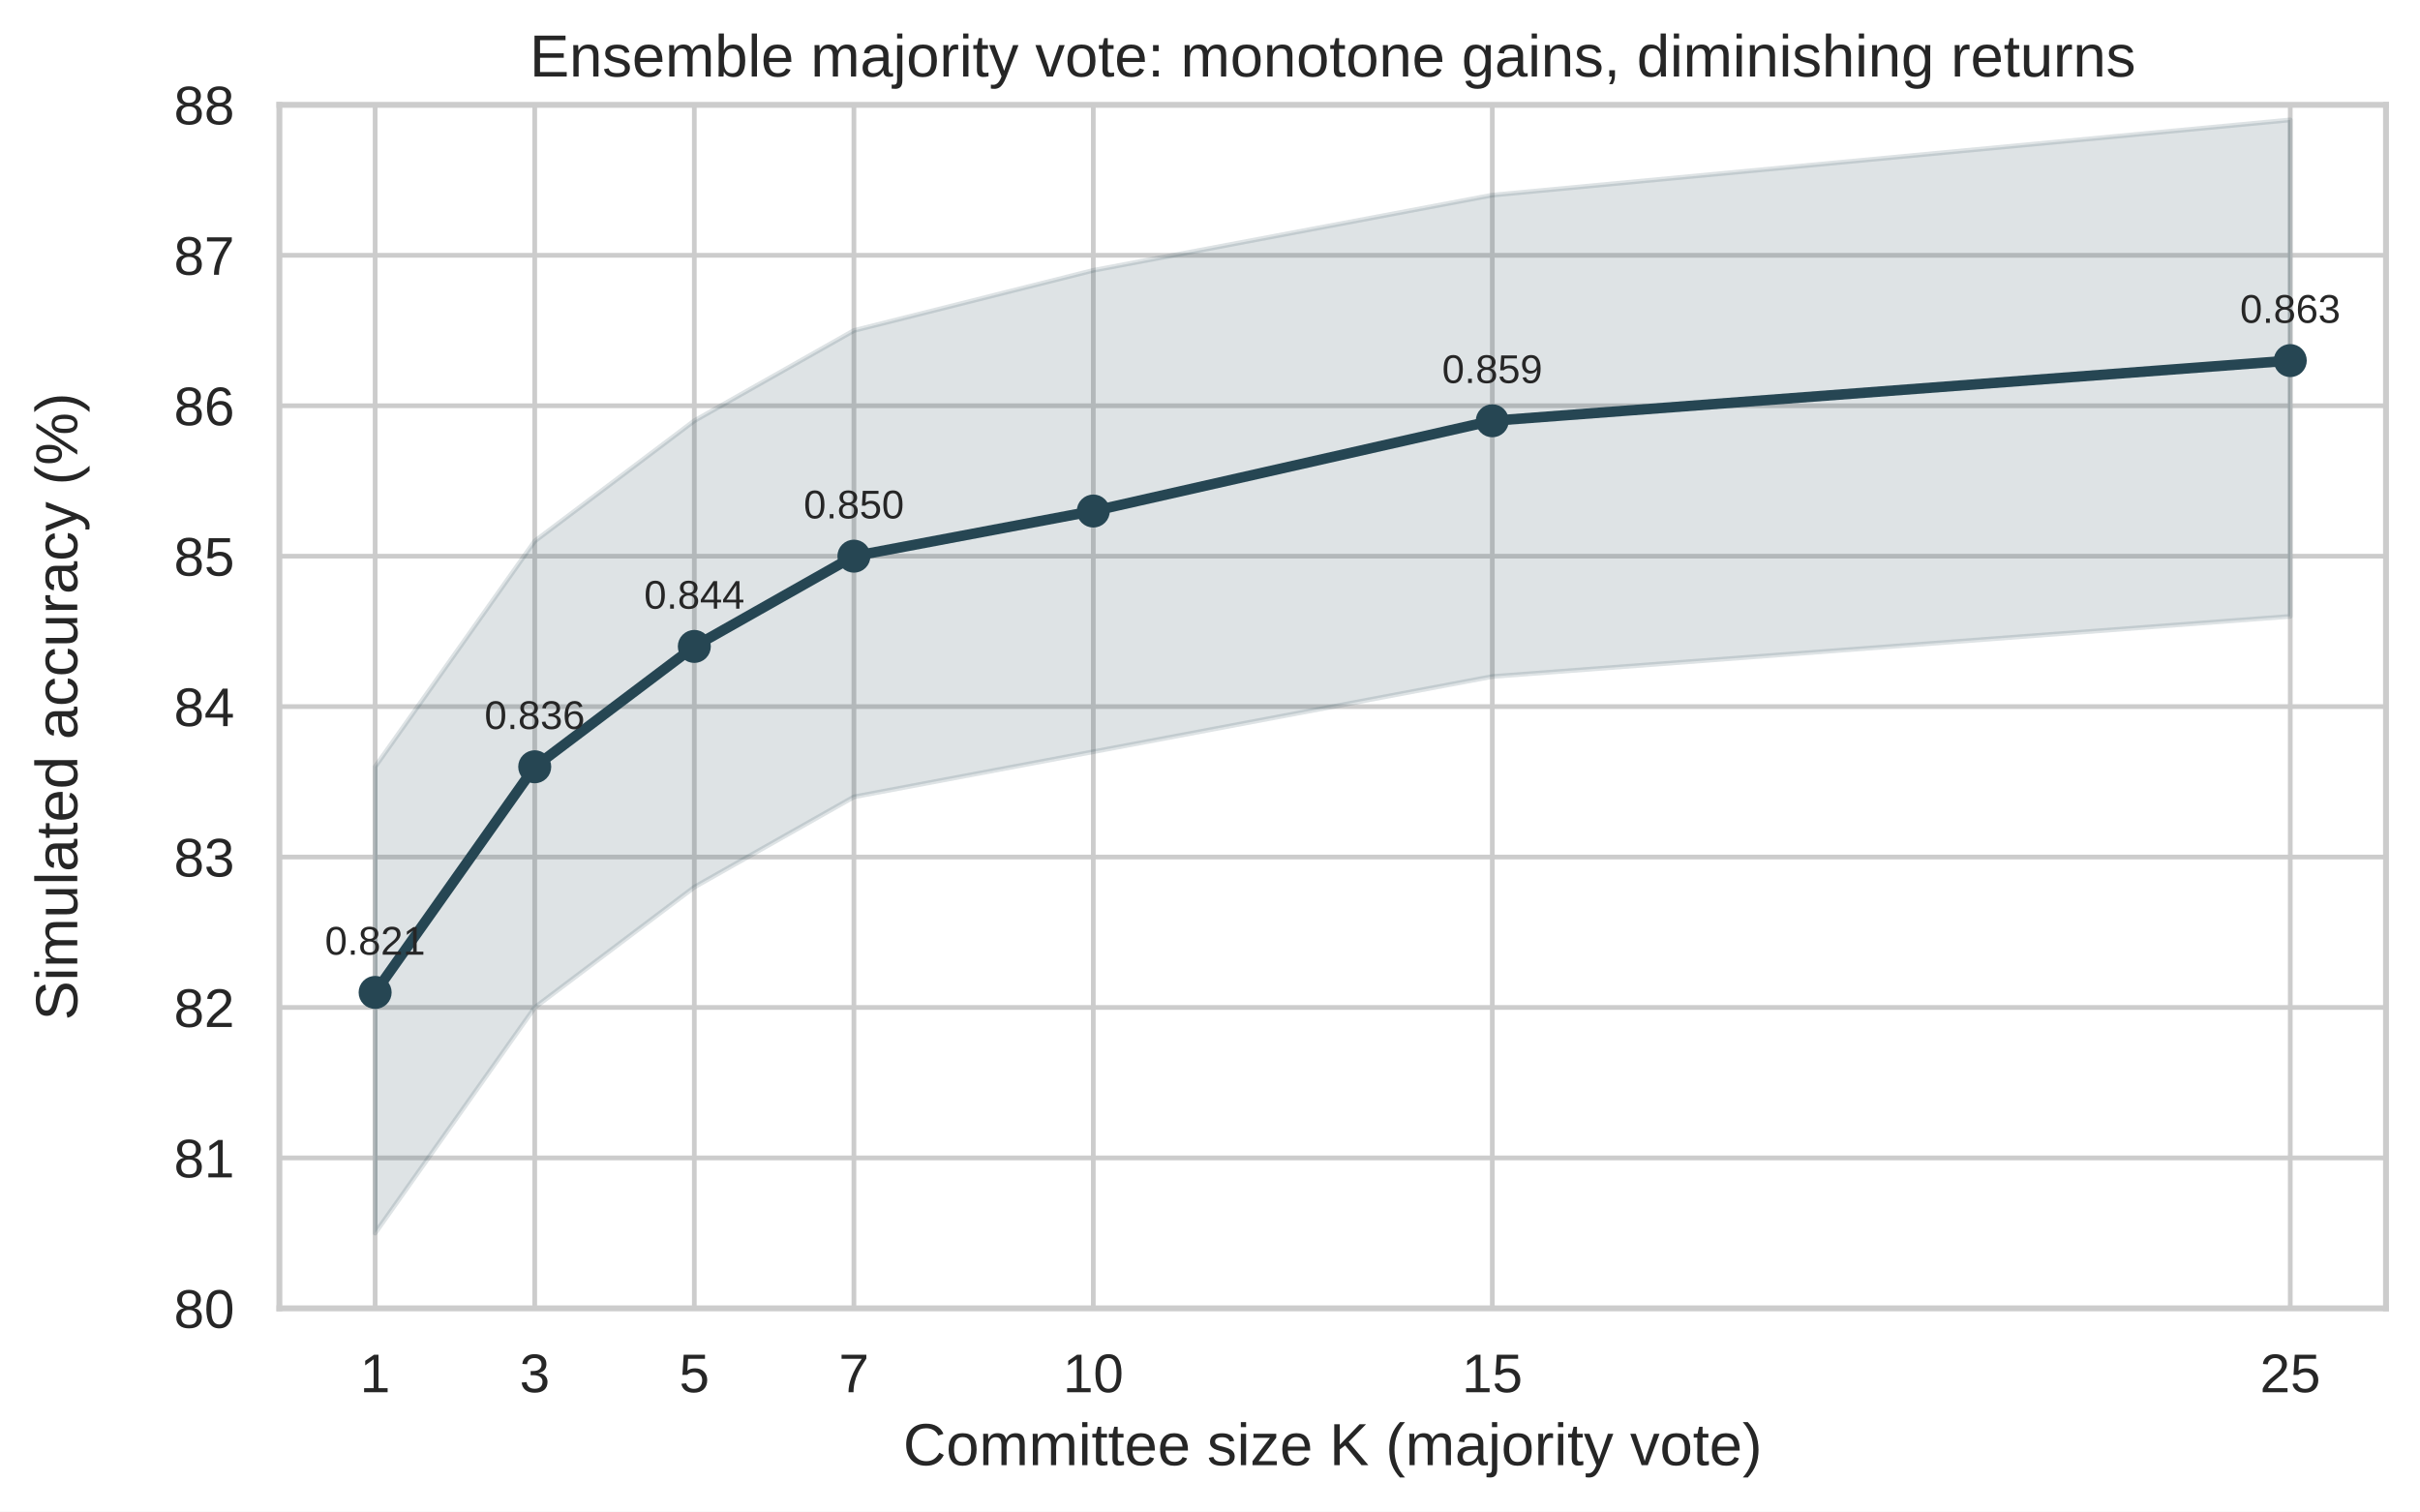
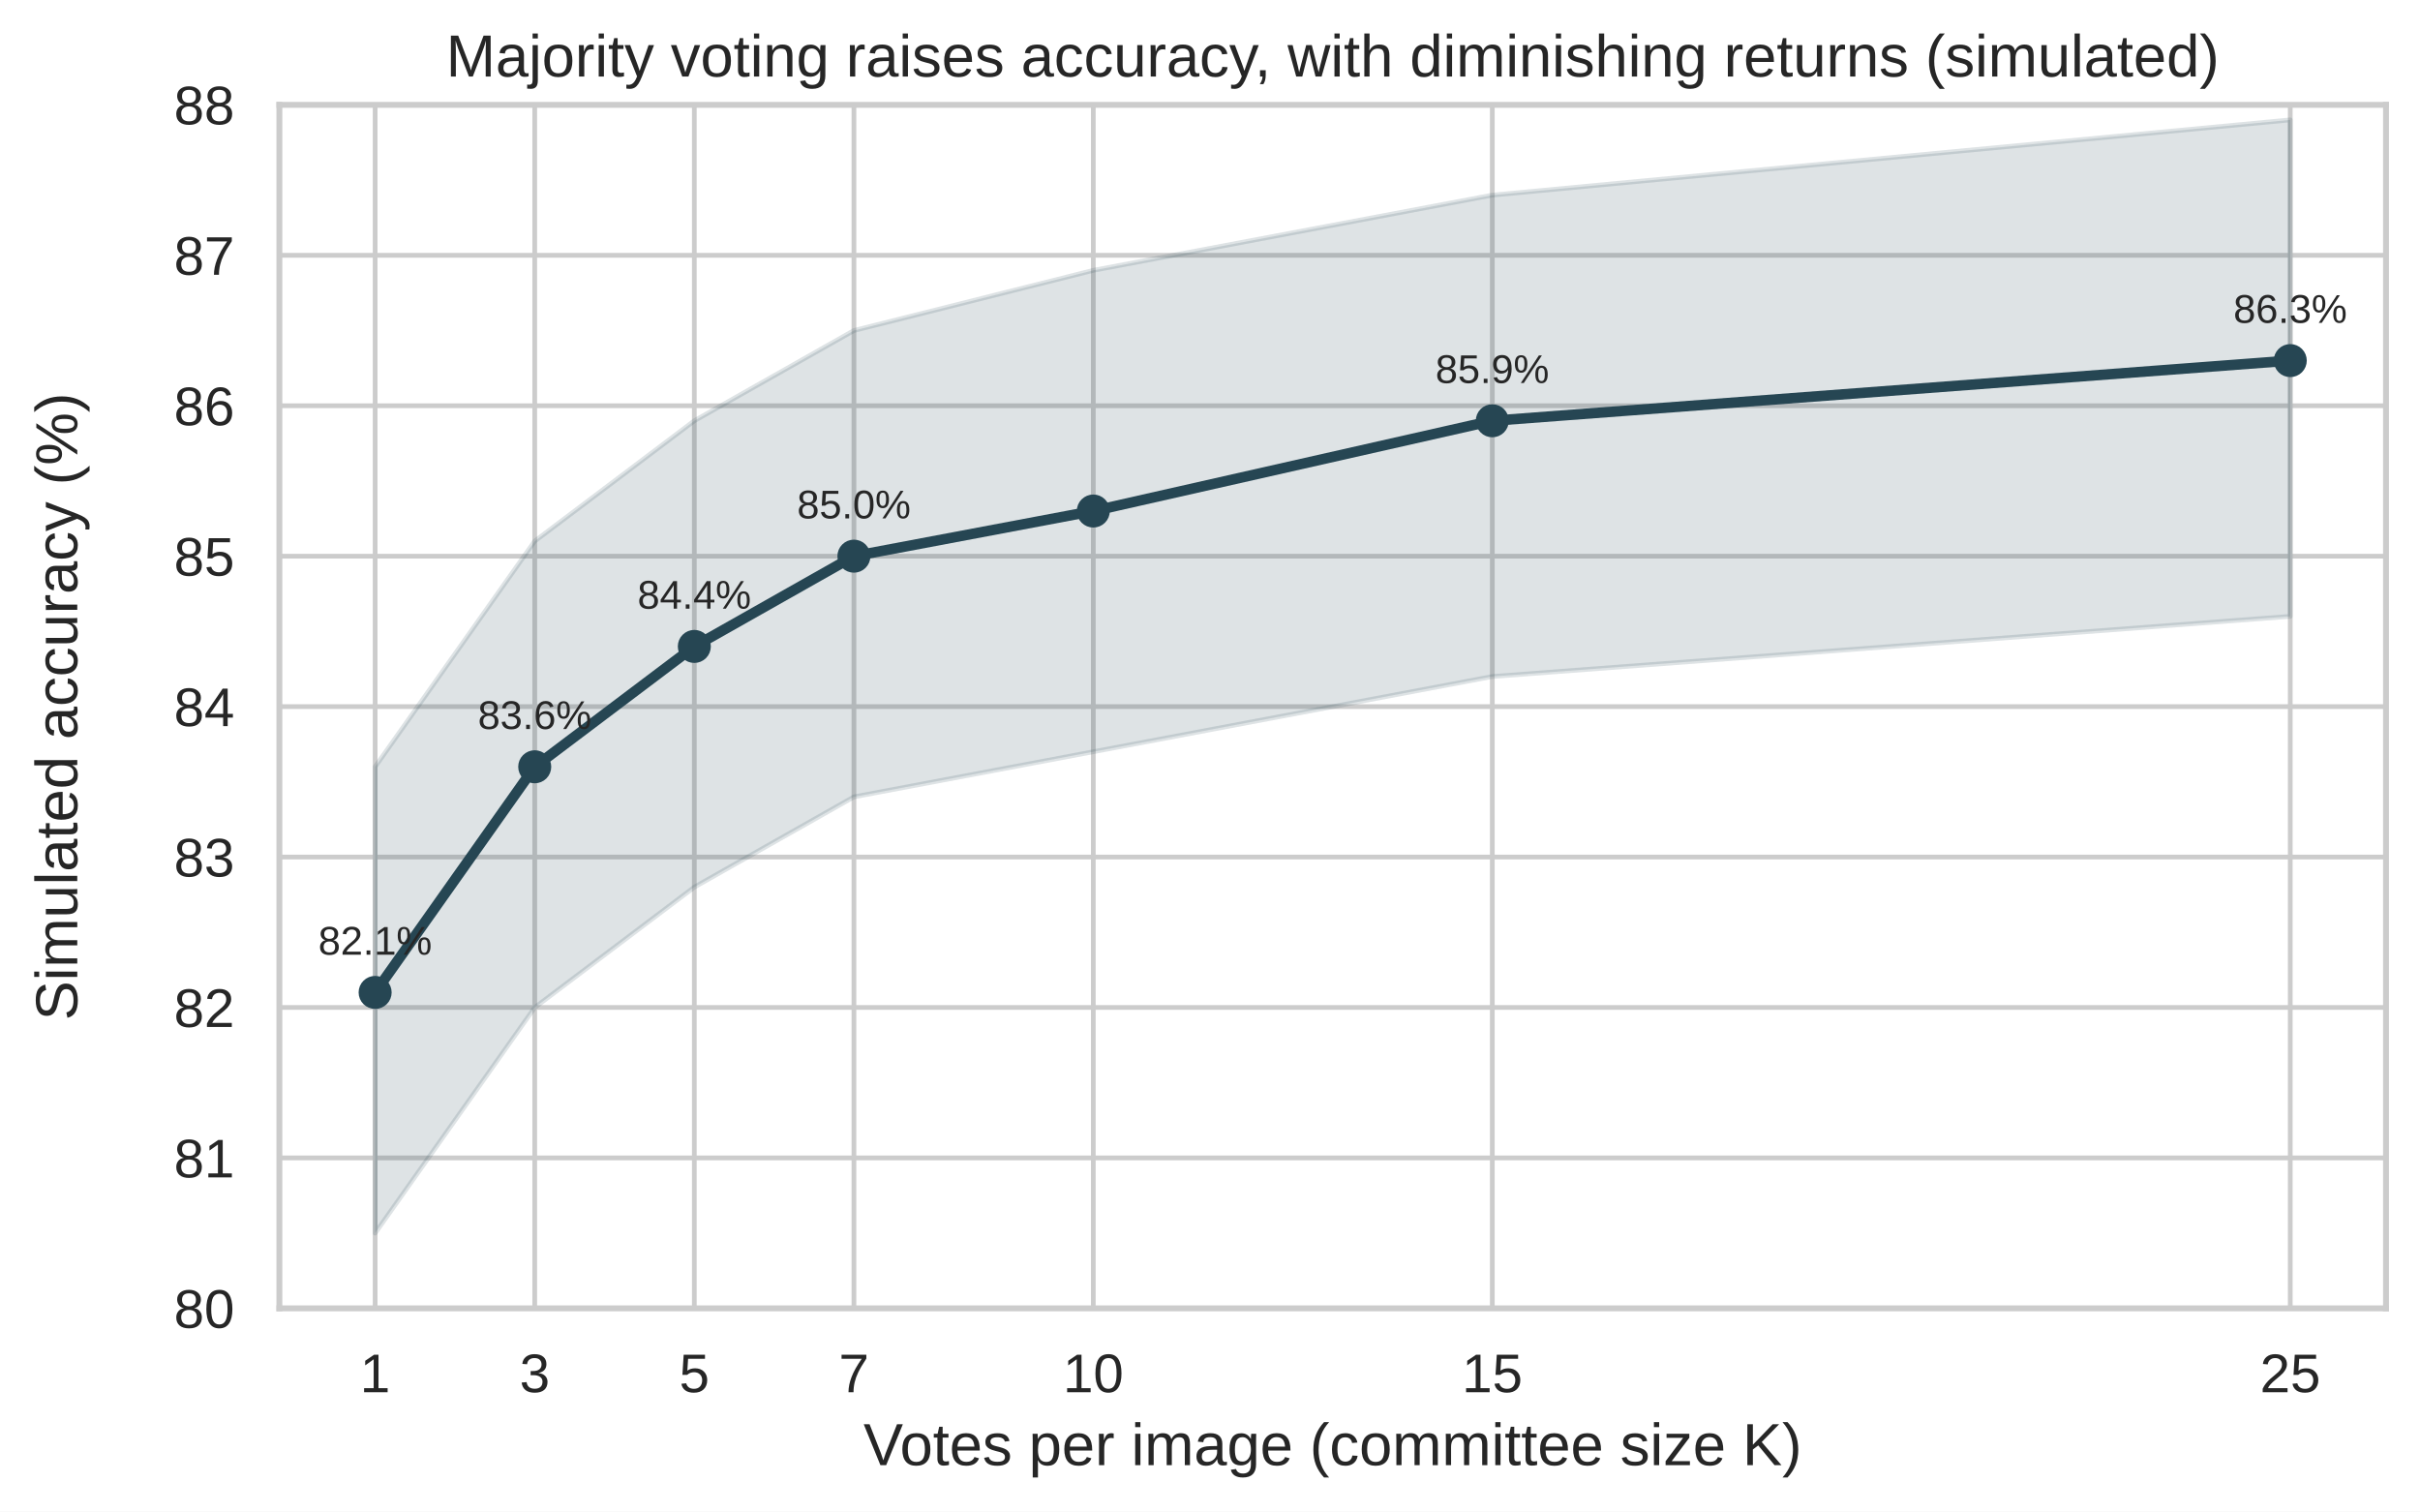
<svg xmlns="http://www.w3.org/2000/svg" xmlns:xlink="http://www.w3.org/1999/xlink" width="512.8pt" height="320.33pt" viewBox="0 0 512.8 320.33" version="1.1">
  <defs>
    <style type="text/css">*{stroke-linejoin: round; stroke-linecap: butt}</style>
  </defs>
  <g id="figure_1">
    <g id="patch_1">
      <path d="M 0 320.33  L 512.8 320.33  L 512.8 0  L 0 0  z " style="fill: #ffffff" />
    </g>
    <g id="axes_1">
      <g id="patch_2">
        <path d="M 59.2 277.243  L 505.6 277.243  L 505.6 22.219  L 59.2 22.219  z " style="fill: #ffffff" />
      </g>
      <g id="matplotlib.axis_1">
        <g id="xtick_1">
          <g id="line2d_1">
            <path d="M 79.491 277.243  L 79.491 22.219  " clip-path="url(#p67fe94e0e1)" style="fill: none; stroke: #cccccc; stroke-linecap: round" />
          </g>
          <g id="text_1">
            <text style="fill: #262626; font: 11.55px 'Arial', 'DejaVu Sans', 'Liberation Sans', 'Bitstream Vera Sans', sans-serif; text-anchor: middle" x="79.491" y="295.01" transform="rotate(-0 79.49122 295.0101)">1</text>
          </g>
        </g>
        <g id="xtick_2">
          <g id="line2d_2">
            <path d="M 113.309 277.243  L 113.309 22.219  " clip-path="url(#p67fe94e0e1)" style="fill: none; stroke: #cccccc; stroke-linecap: round" />
          </g>
          <g id="text_2">
            <text style="fill: #262626; font: 11.55px 'Arial', 'DejaVu Sans', 'Liberation Sans', 'Bitstream Vera Sans', sans-serif; text-anchor: middle" x="113.309" y="295.01" transform="rotate(-0 113.3094 295.0101)">3</text>
          </g>
        </g>
        <g id="xtick_3">
          <g id="line2d_3">
            <path d="M 147.128 277.243  L 147.128 22.219  " clip-path="url(#p67fe94e0e1)" style="fill: none; stroke: #cccccc; stroke-linecap: round" />
          </g>
          <g id="text_3">
            <text style="fill: #262626; font: 11.55px 'Arial', 'DejaVu Sans', 'Liberation Sans', 'Bitstream Vera Sans', sans-serif; text-anchor: middle" x="147.128" y="295.01" transform="rotate(-0 147.1276 295.0101)">5</text>
          </g>
        </g>
        <g id="xtick_4">
          <g id="line2d_4">
            <path d="M 180.946 277.243  L 180.946 22.219  " clip-path="url(#p67fe94e0e1)" style="fill: none; stroke: #cccccc; stroke-linecap: round" />
          </g>
          <g id="text_4">
            <text style="fill: #262626; font: 11.55px 'Arial', 'DejaVu Sans', 'Liberation Sans', 'Bitstream Vera Sans', sans-serif; text-anchor: middle" x="180.946" y="295.01" transform="rotate(-0 180.9458 295.0101)">7</text>
          </g>
        </g>
        <g id="xtick_5">
          <g id="line2d_5">
            <path d="M 231.673 277.243  L 231.673 22.219  " clip-path="url(#p67fe94e0e1)" style="fill: none; stroke: #cccccc; stroke-linecap: round" />
          </g>
          <g id="text_5">
            <text style="fill: #262626; font: 11.55px 'Arial', 'DejaVu Sans', 'Liberation Sans', 'Bitstream Vera Sans', sans-serif; text-anchor: middle" x="231.673" y="295.01" transform="rotate(-0 231.673 295.0101)">10</text>
          </g>
        </g>
        <g id="xtick_6">
          <g id="line2d_6">
            <path d="M 316.218 277.243  L 316.218 22.219  " clip-path="url(#p67fe94e0e1)" style="fill: none; stroke: #cccccc; stroke-linecap: round" />
          </g>
          <g id="text_6">
            <text style="fill: #262626; font: 11.55px 'Arial', 'DejaVu Sans', 'Liberation Sans', 'Bitstream Vera Sans', sans-serif; text-anchor: middle" x="316.218" y="295.01" transform="rotate(-0 316.2185 295.0101)">15</text>
          </g>
        </g>
        <g id="xtick_7">
          <g id="line2d_7">
            <path d="M 485.309 277.243  L 485.309 22.219  " clip-path="url(#p67fe94e0e1)" style="fill: none; stroke: #cccccc; stroke-linecap: round" />
          </g>
          <g id="text_7">
            <text style="fill: #262626; font: 11.55px 'Arial', 'DejaVu Sans', 'Liberation Sans', 'Bitstream Vera Sans', sans-serif; text-anchor: middle" x="485.309" y="295.01" transform="rotate(-0 485.3094 295.0101)">25</text>
          </g>
        </g>
        <g id="text_8">
-           <text style="fill: #262626; font: 12.6px 'Arial', 'DejaVu Sans', 'Liberation Sans', 'Bitstream Vera Sans', sans-serif; text-anchor: middle" x="282.4" y="310.478" transform="rotate(-0 282.4003 310.4781)">Committee size K (majority vote)</text>
+           <text style="fill: #262626; font: 12.6px 'Arial', 'DejaVu Sans', 'Liberation Sans', 'Bitstream Vera Sans', sans-serif; text-anchor: middle" x="282.4" y="310.478" transform="rotate(-0 282.4003 310.4781)">Votes per image (committee size K)</text>
        </g>
      </g>
      <g id="matplotlib.axis_2">
        <g id="ytick_1">
          <g id="line2d_8">
            <path d="M 59.2 277.243  L 505.6 277.243  " clip-path="url(#p67fe94e0e1)" style="fill: none; stroke: #cccccc; stroke-linecap: round" />
          </g>
          <g id="text_9">
            <text style="fill: #262626; font: 11.55px 'Arial', 'DejaVu Sans', 'Liberation Sans', 'Bitstream Vera Sans', sans-serif; text-anchor: end" x="49.7" y="281.376" transform="rotate(-0 49.70031 281.3765)">80</text>
          </g>
        </g>
        <g id="ytick_2">
          <g id="line2d_9">
            <path d="M 59.2 245.365  L 505.6 245.365  " clip-path="url(#p67fe94e0e1)" style="fill: none; stroke: #cccccc; stroke-linecap: round" />
          </g>
          <g id="text_10">
            <text style="fill: #262626; font: 11.55px 'Arial', 'DejaVu Sans', 'Liberation Sans', 'Bitstream Vera Sans', sans-serif; text-anchor: end" x="49.7" y="249.498" transform="rotate(-0 49.70031 249.4985)">81</text>
          </g>
        </g>
        <g id="ytick_3">
          <g id="line2d_10">
            <path d="M 59.2 213.487  L 505.6 213.487  " clip-path="url(#p67fe94e0e1)" style="fill: none; stroke: #cccccc; stroke-linecap: round" />
          </g>
          <g id="text_11">
            <text style="fill: #262626; font: 11.55px 'Arial', 'DejaVu Sans', 'Liberation Sans', 'Bitstream Vera Sans', sans-serif; text-anchor: end" x="49.7" y="217.62" transform="rotate(-0 49.70031 217.6205)">82</text>
          </g>
        </g>
        <g id="ytick_4">
          <g id="line2d_11">
            <path d="M 59.2 181.609  L 505.6 181.609  " clip-path="url(#p67fe94e0e1)" style="fill: none; stroke: #cccccc; stroke-linecap: round" />
          </g>
          <g id="text_12">
            <text style="fill: #262626; font: 11.55px 'Arial', 'DejaVu Sans', 'Liberation Sans', 'Bitstream Vera Sans', sans-serif; text-anchor: end" x="49.7" y="185.742" transform="rotate(-0 49.70031 185.7425)">83</text>
          </g>
        </g>
        <g id="ytick_5">
          <g id="line2d_12">
            <path d="M 59.2 149.731  L 505.6 149.731  " clip-path="url(#p67fe94e0e1)" style="fill: none; stroke: #cccccc; stroke-linecap: round" />
          </g>
          <g id="text_13">
            <text style="fill: #262626; font: 11.55px 'Arial', 'DejaVu Sans', 'Liberation Sans', 'Bitstream Vera Sans', sans-serif; text-anchor: end" x="49.7" y="153.864" transform="rotate(-0 49.70031 153.8645)">84</text>
          </g>
        </g>
        <g id="ytick_6">
          <g id="line2d_13">
            <path d="M 59.2 117.853  L 505.6 117.853  " clip-path="url(#p67fe94e0e1)" style="fill: none; stroke: #cccccc; stroke-linecap: round" />
          </g>
          <g id="text_14">
            <text style="fill: #262626; font: 11.55px 'Arial', 'DejaVu Sans', 'Liberation Sans', 'Bitstream Vera Sans', sans-serif; text-anchor: end" x="49.7" y="121.986" transform="rotate(-0 49.70031 121.9865)">85</text>
          </g>
        </g>
        <g id="ytick_7">
          <g id="line2d_14">
            <path d="M 59.2 85.975  L 505.6 85.975  " clip-path="url(#p67fe94e0e1)" style="fill: none; stroke: #cccccc; stroke-linecap: round" />
          </g>
          <g id="text_15">
            <text style="fill: #262626; font: 11.55px 'Arial', 'DejaVu Sans', 'Liberation Sans', 'Bitstream Vera Sans', sans-serif; text-anchor: end" x="49.7" y="90.108" transform="rotate(-0 49.70031 90.10848)">86</text>
          </g>
        </g>
        <g id="ytick_8">
          <g id="line2d_15">
            <path d="M 59.2 54.097  L 505.6 54.097  " clip-path="url(#p67fe94e0e1)" style="fill: none; stroke: #cccccc; stroke-linecap: round" />
          </g>
          <g id="text_16">
            <text style="fill: #262626; font: 11.55px 'Arial', 'DejaVu Sans', 'Liberation Sans', 'Bitstream Vera Sans', sans-serif; text-anchor: end" x="49.7" y="58.23" transform="rotate(-0 49.70031 58.23048)">87</text>
          </g>
        </g>
        <g id="ytick_9">
          <g id="line2d_16">
            <path d="M 59.2 22.219  L 505.6 22.219  " clip-path="url(#p67fe94e0e1)" style="fill: none; stroke: #cccccc; stroke-linecap: round" />
          </g>
          <g id="text_17">
            <text style="fill: #262626; font: 11.55px 'Arial', 'DejaVu Sans', 'Liberation Sans', 'Bitstream Vera Sans', sans-serif; text-anchor: end" x="49.7" y="26.352" transform="rotate(-0 49.70031 26.35248)">88</text>
          </g>
        </g>
        <g id="text_18">
          <text style="fill: #262626; font: 12.6px 'Arial', 'DejaVu Sans', 'Liberation Sans', 'Bitstream Vera Sans', sans-serif; text-anchor: middle" x="16.372" y="149.731" transform="rotate(-90 16.37241 149.7308)">Simulated accuracy (%)</text>
        </g>
      </g>
      <g id="PolyCollection_1">
        <defs>
          <path id="m13897faad2" d="M 79.491 -157.848  L 79.491 -59.026  L 113.309 -106.843  L 147.128 -132.346  L 180.946 -151.472  L 231.673 -161.036  L 316.218 -176.975  L 485.309 -189.726  L 485.309 -294.923  L 485.309 -294.923  L 316.218 -278.984  L 231.673 -263.045  L 180.946 -250.294  L 147.128 -231.167  L 113.309 -205.665  L 79.491 -157.848  z " style="stroke: #264653; stroke-opacity: 0.15" />
        </defs>
        <g clip-path="url(#p67fe94e0e1)">
          <use xlink:href="#m13897faad2" x="0" y="320.33" style="fill: #264653; fill-opacity: 0.15; stroke: #264653; stroke-opacity: 0.15" />
        </g>
      </g>
      <g id="patch_3">
        <path d="M 59.2 277.243  L 59.2 22.219  " style="fill: none; stroke: #cccccc; stroke-width: 1.25; stroke-linejoin: miter; stroke-linecap: square" />
      </g>
      <g id="patch_4">
        <path d="M 505.6 277.243  L 505.6 22.219  " style="fill: none; stroke: #cccccc; stroke-width: 1.25; stroke-linejoin: miter; stroke-linecap: square" />
      </g>
      <g id="patch_5">
        <path d="M 59.2 277.243  L 505.6 277.243  " style="fill: none; stroke: #cccccc; stroke-width: 1.25; stroke-linejoin: miter; stroke-linecap: square" />
      </g>
      <g id="patch_6">
        <path d="M 59.2 22.219  L 505.6 22.219  " style="fill: none; stroke: #cccccc; stroke-width: 1.25; stroke-linejoin: miter; stroke-linecap: square" />
      </g>
      <g id="line2d_17">
        <path d="M 79.491 210.299  L 113.309 162.482  L 147.128 136.98  L 180.946 117.853  L 231.673 108.289  L 316.218 89.163  L 485.309 76.411  " clip-path="url(#p67fe94e0e1)" style="fill: none; stroke: #264653; stroke-width: 2.2; stroke-linecap: round" />
        <defs>
          <path id="m56167095a7" d="M 0 3  C 0.796 3 1.559 2.684 2.121 2.121  C 2.684 1.559 3 0.796 3 0  C 3 -0.796 2.684 -1.559 2.121 -2.121  C 1.559 -2.684 0.796 -3 0 -3  C -0.796 -3 -1.559 -2.684 -2.121 -2.121  C -2.684 -1.559 -3 -0.796 -3 0  C -3 0.796 -2.684 1.559 -2.121 2.121  C -1.559 2.684 -0.796 3 0 3  z " style="stroke: #264653" />
        </defs>
        <g clip-path="url(#p67fe94e0e1)">
          <use xlink:href="#m56167095a7" x="79.491" y="210.299" style="fill: #264653; stroke: #264653" />
          <use xlink:href="#m56167095a7" x="113.309" y="162.482" style="fill: #264653; stroke: #264653" />
          <use xlink:href="#m56167095a7" x="147.128" y="136.98" style="fill: #264653; stroke: #264653" />
          <use xlink:href="#m56167095a7" x="180.946" y="117.853" style="fill: #264653; stroke: #264653" />
          <use xlink:href="#m56167095a7" x="231.673" y="108.289" style="fill: #264653; stroke: #264653" />
          <use xlink:href="#m56167095a7" x="316.218" y="89.163" style="fill: #264653; stroke: #264653" />
          <use xlink:href="#m56167095a7" x="485.309" y="76.411" style="fill: #264653; stroke: #264653" />
        </g>
      </g>
      <g id="text_19">
-         <text style="fill: #262626; font: 8.5px 'Arial', 'DejaVu Sans', 'Liberation Sans', 'Bitstream Vera Sans', sans-serif; text-anchor: middle" x="79.491" y="202.299" transform="rotate(-0 79.49122 202.299)">0.821</text>
+         <text style="fill: #262626; font: 8.5px 'Arial', 'DejaVu Sans', 'Liberation Sans', 'Bitstream Vera Sans', sans-serif; text-anchor: middle" x="79.491" y="202.299" transform="rotate(-0 79.49122 202.299)">82.1%</text>
      </g>
      <g id="text_20">
-         <text style="fill: #262626; font: 8.5px 'Arial', 'DejaVu Sans', 'Liberation Sans', 'Bitstream Vera Sans', sans-serif; text-anchor: middle" x="113.309" y="154.482" transform="rotate(-0 113.3094 154.482)">0.836</text>
+         <text style="fill: #262626; font: 8.5px 'Arial', 'DejaVu Sans', 'Liberation Sans', 'Bitstream Vera Sans', sans-serif; text-anchor: middle" x="113.309" y="154.482" transform="rotate(-0 113.3094 154.482)">83.6%</text>
      </g>
      <g id="text_21">
-         <text style="fill: #262626; font: 8.5px 'Arial', 'DejaVu Sans', 'Liberation Sans', 'Bitstream Vera Sans', sans-serif; text-anchor: middle" x="147.128" y="128.98" transform="rotate(-0 147.1276 128.9796)">0.844</text>
+         <text style="fill: #262626; font: 8.5px 'Arial', 'DejaVu Sans', 'Liberation Sans', 'Bitstream Vera Sans', sans-serif; text-anchor: middle" x="147.128" y="128.98" transform="rotate(-0 147.1276 128.9796)">84.4%</text>
      </g>
      <g id="text_22">
-         <text style="fill: #262626; font: 8.5px 'Arial', 'DejaVu Sans', 'Liberation Sans', 'Bitstream Vera Sans', sans-serif; text-anchor: middle" x="180.946" y="109.853" transform="rotate(-0 180.9458 109.8528)">0.850</text>
+         <text style="fill: #262626; font: 8.5px 'Arial', 'DejaVu Sans', 'Liberation Sans', 'Bitstream Vera Sans', sans-serif; text-anchor: middle" x="180.946" y="109.853" transform="rotate(-0 180.9458 109.8528)">85.0%</text>
      </g>
      <g id="text_23">
-         <text style="fill: #262626; font: 8.5px 'Arial', 'DejaVu Sans', 'Liberation Sans', 'Bitstream Vera Sans', sans-serif; text-anchor: middle" x="316.218" y="81.163" transform="rotate(-0 316.2185 81.16264)">0.859</text>
+         <text style="fill: #262626; font: 8.5px 'Arial', 'DejaVu Sans', 'Liberation Sans', 'Bitstream Vera Sans', sans-serif; text-anchor: middle" x="316.218" y="81.163" transform="rotate(-0 316.2185 81.16264)">85.9%</text>
      </g>
      <g id="text_24">
-         <text style="fill: #262626; font: 8.5px 'Arial', 'DejaVu Sans', 'Liberation Sans', 'Bitstream Vera Sans', sans-serif; text-anchor: middle" x="485.309" y="68.411" transform="rotate(-0 485.3094 68.41144)">0.863</text>
+         <text style="fill: #262626; font: 8.5px 'Arial', 'DejaVu Sans', 'Liberation Sans', 'Bitstream Vera Sans', sans-serif; text-anchor: middle" x="485.309" y="68.411" transform="rotate(-0 485.3094 68.41144)">86.3%</text>
      </g>
      <g id="text_25">
-         <text style="fill: #262626; font: 12.6px 'Arial', 'DejaVu Sans', 'Liberation Sans', 'Bitstream Vera Sans', sans-serif; text-anchor: middle" x="282.4" y="16.219" transform="rotate(-0 282.4003 16.21884)">Ensemble majority vote: monotone gains, diminishing returns</text>
+         <text style="fill: #262626; font: 12.6px 'Arial', 'DejaVu Sans', 'Liberation Sans', 'Bitstream Vera Sans', sans-serif; text-anchor: middle" x="282.4" y="16.219" transform="rotate(-0 282.4003 16.21884)">Majority voting raises accuracy, with diminishing returns (simulated)</text>
      </g>
    </g>
  </g>
  <defs>
    <clipPath id="p67fe94e0e1">
      <rect x="59.2" y="22.219" width="446.4" height="255.024" />
    </clipPath>
  </defs>
</svg>
